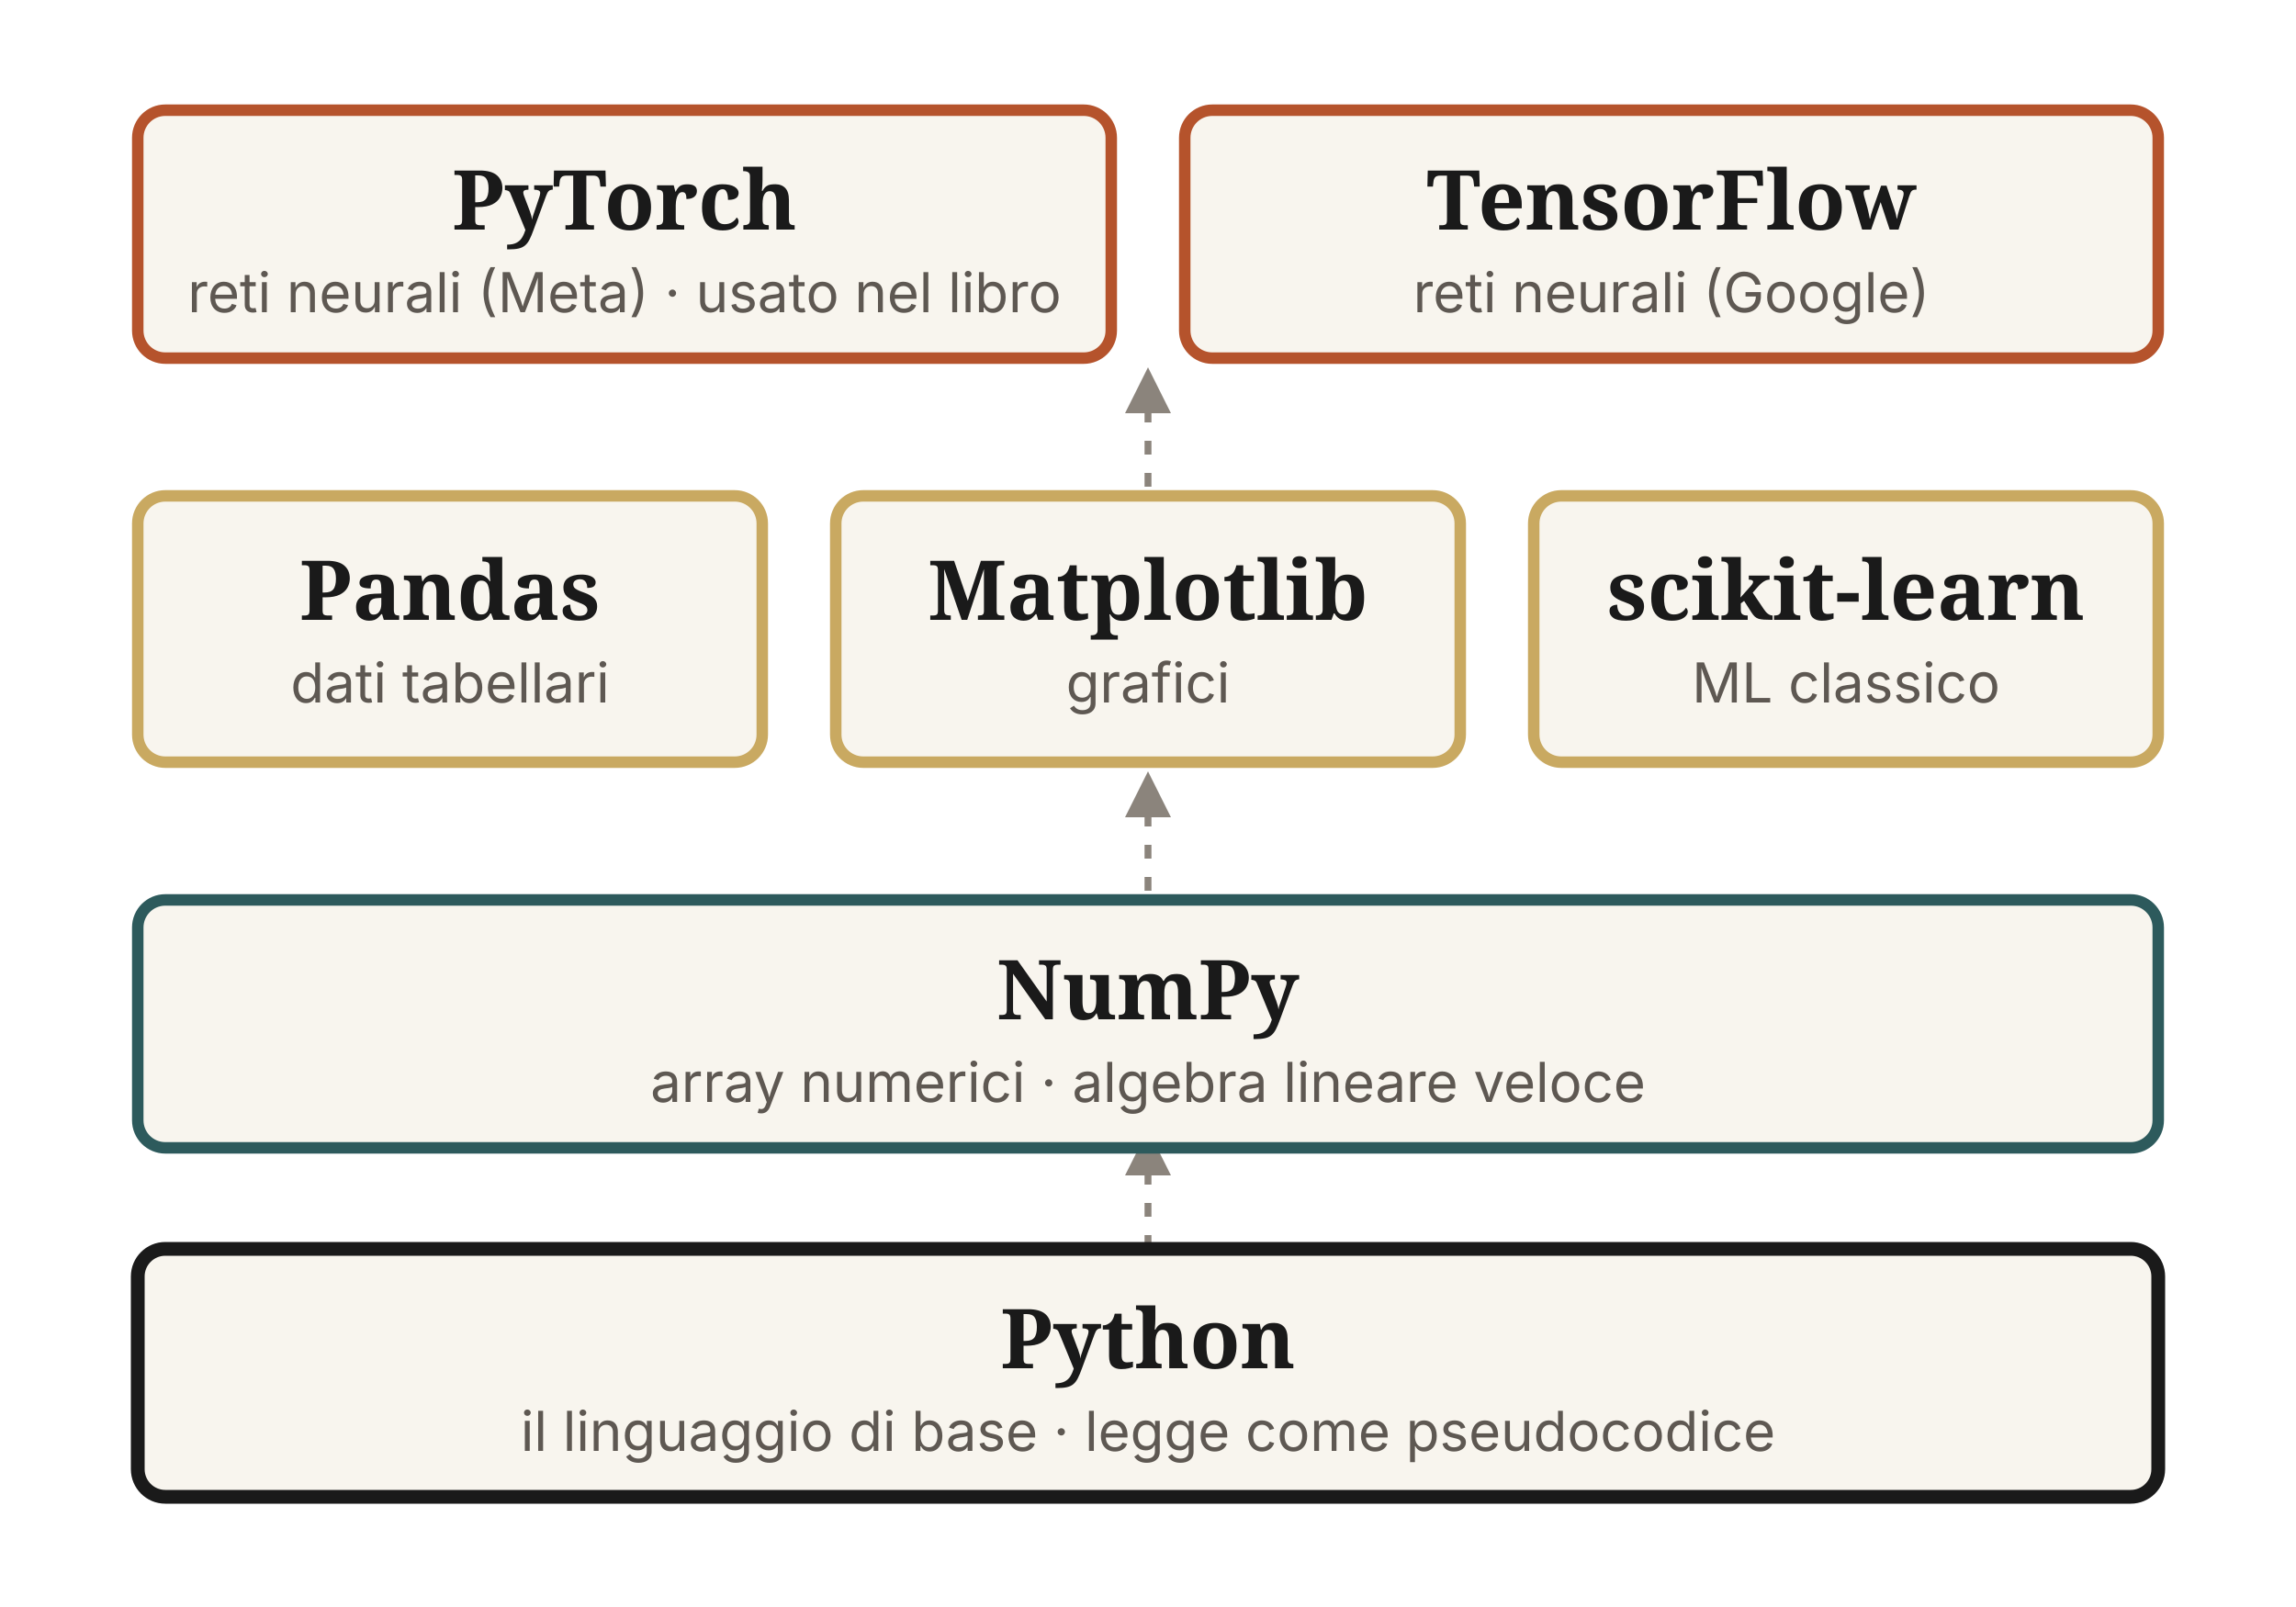
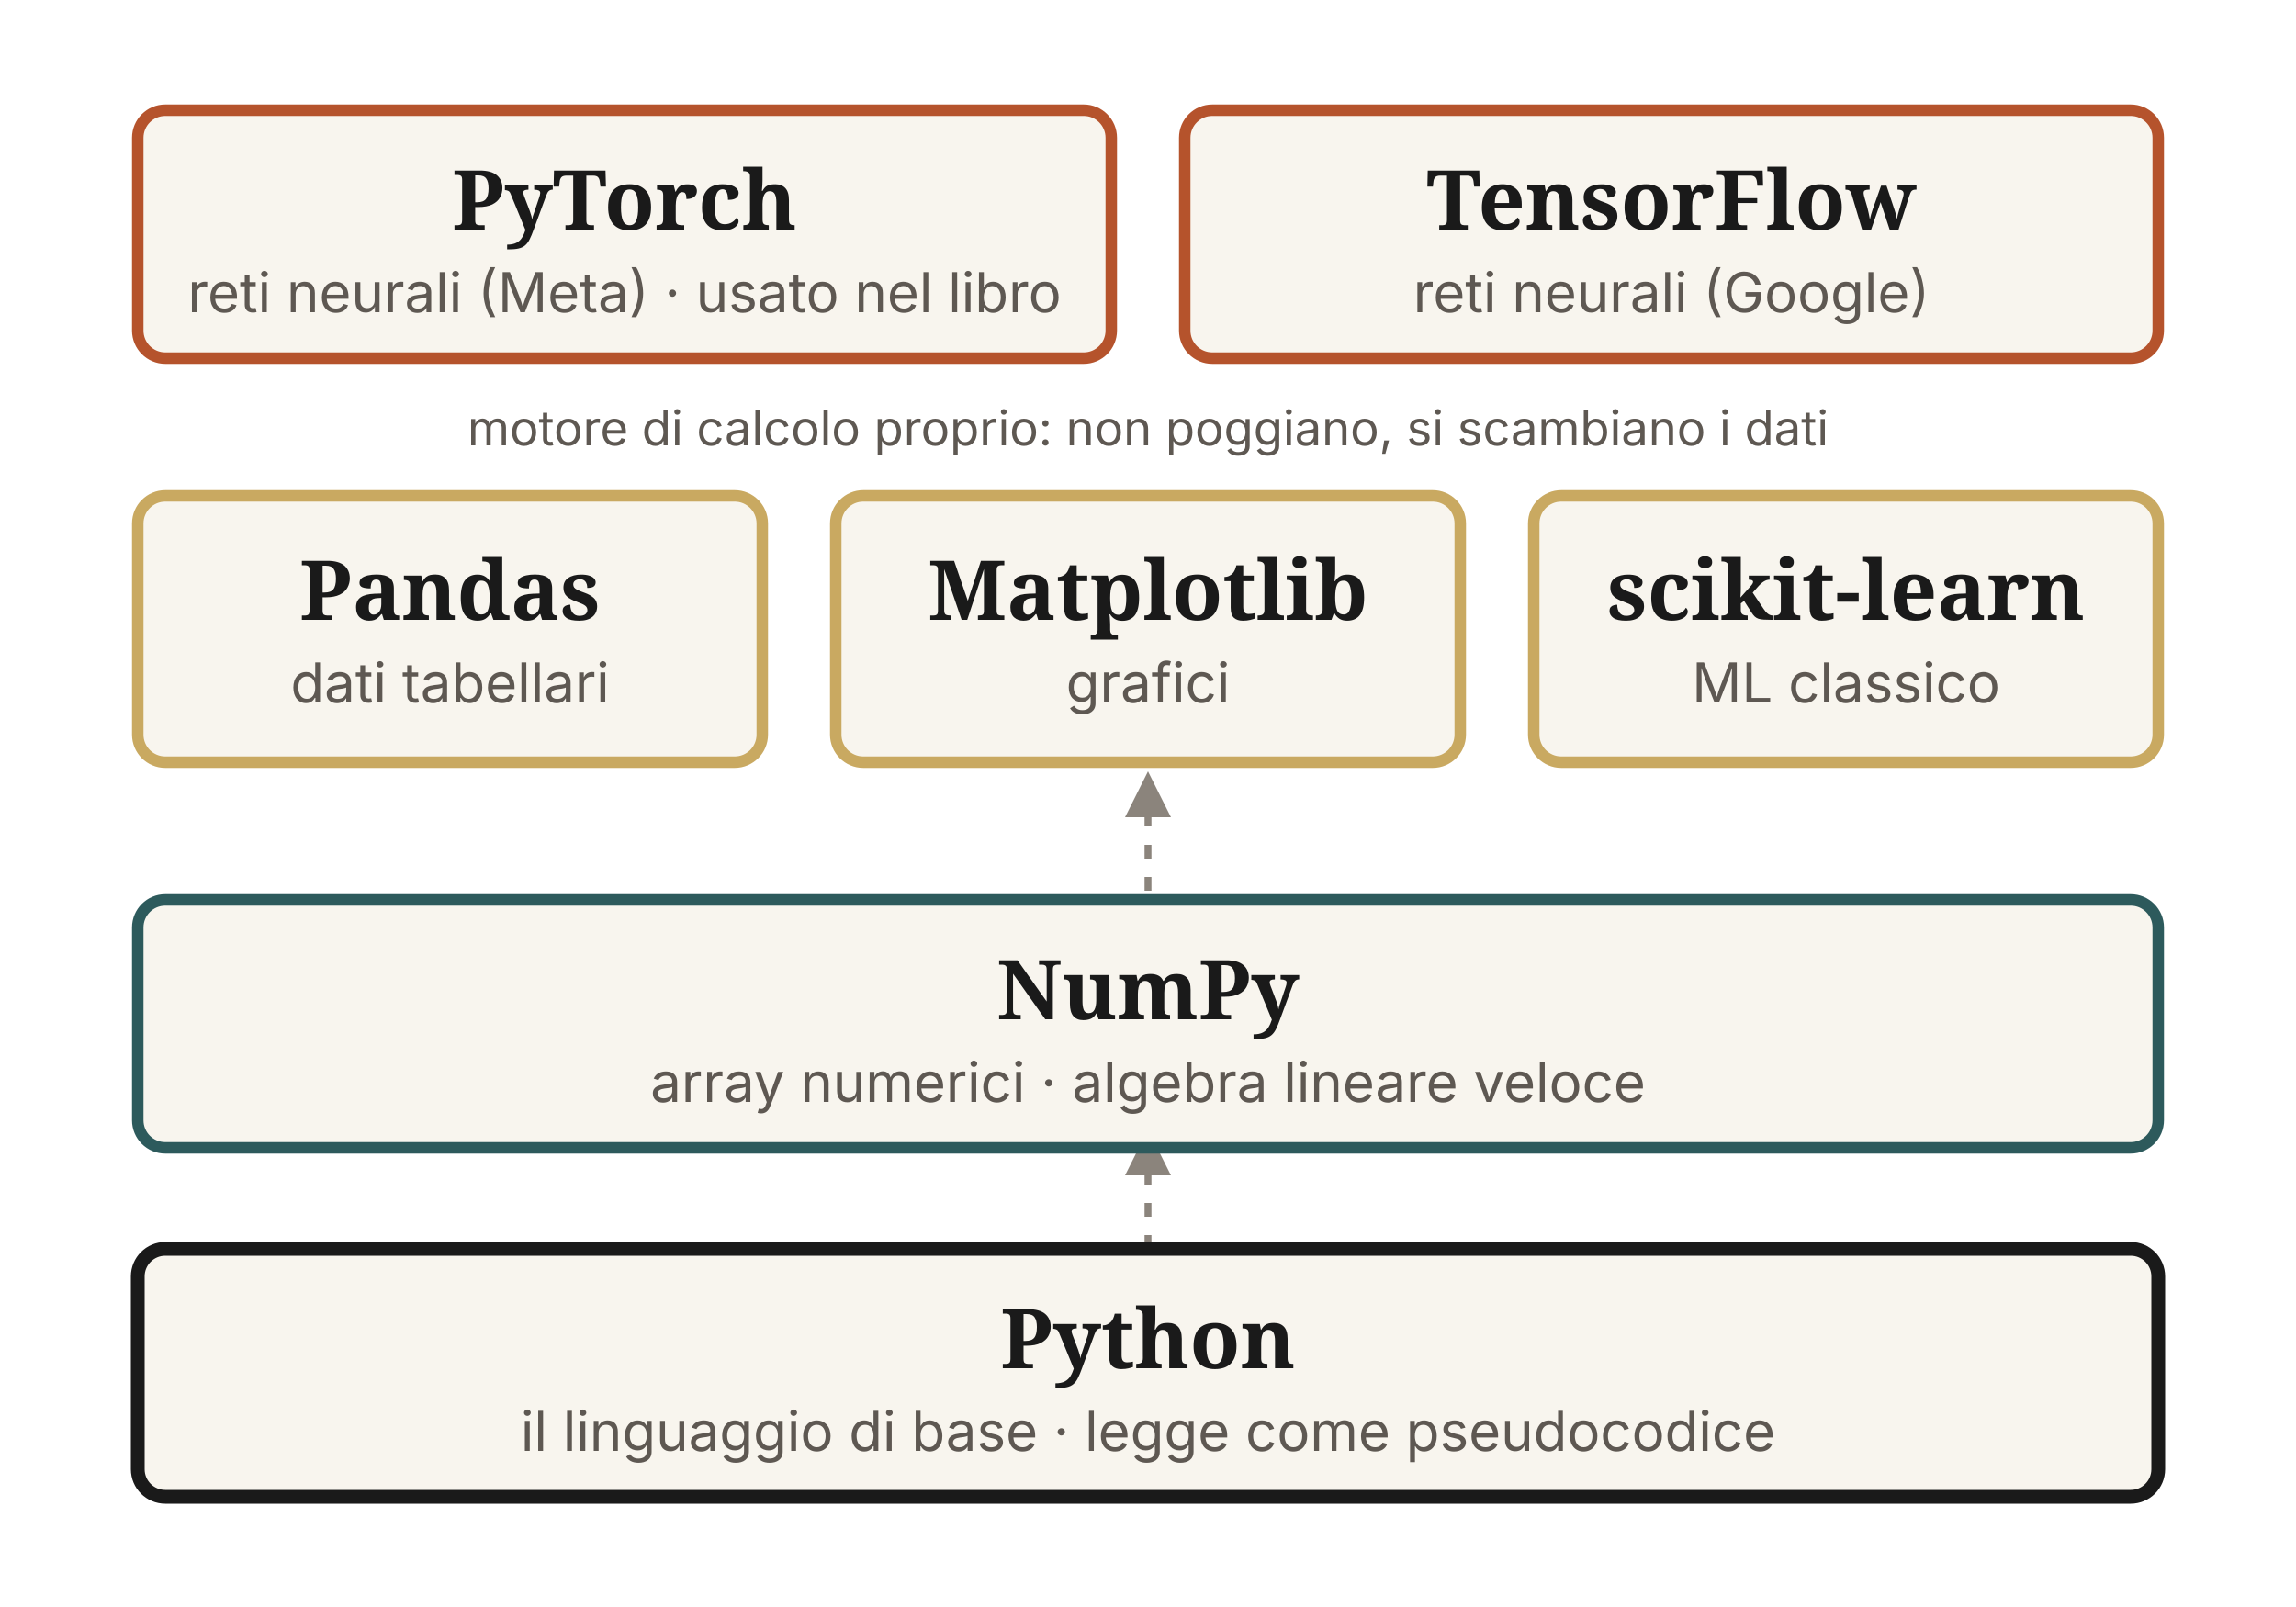
<svg xmlns="http://www.w3.org/2000/svg" viewBox="0 0 500 350" role="img" aria-label="Diagramma a strati dello stack scientifico di Python: alla base Python, sopra NumPy, poi Pandas Matplotlib e scikit-learn, in cima PyTorch e TensorFlow">
  <style>
    .box   { fill:#F8F5EE; }
    .name  { font-family:Fraunces, Georgia, serif; font-size:18px; font-weight:600; fill:#1A1A1A; }
    .desc  { font-family:Inter, system-ui, sans-serif; font-size:12px; fill:#5E5852; }
    .conn  { stroke:#8B847C; stroke-width:1.5; stroke-dasharray:3 4; }
  </style>
  <line class="conn" x1="250" y1="272" x2="250" y2="250" />
  <polygon points="250,246 245,256 255,256" fill="#8B847C" />
  <line class="conn" x1="250" y1="194" x2="250" y2="172" />
  <polygon points="250,168 245,178 255,178" fill="#8B847C" />
-   <line class="conn" x1="250" y1="106" x2="250" y2="84" />
-   <polygon points="250,80 245,90 255,90" fill="#8B847C" />
+   <text x="250" y="97" text-anchor="middle" font-family="Inter, system-ui, sans-serif" font-size="10.5" fill="#5E5852">motore di calcolo proprio: non poggiano, si scambiano i dati</text>
  <rect class="box" x="30" y="24" width="212" height="54" rx="6" stroke="#B5532C" stroke-width="2.5" />
  <text class="name" x="136" y="50" text-anchor="middle">PyTorch</text>
  <text class="desc" x="136" y="68" text-anchor="middle">reti neurali (Meta) · usato nel libro</text>
  <rect class="box" x="258" y="24" width="212" height="54" rx="6" stroke="#B5532C" stroke-width="2.5" />
  <text class="name" x="364" y="50" text-anchor="middle">TensorFlow</text>
  <text class="desc" x="364" y="68" text-anchor="middle">reti neurali (Google)</text>
  <rect class="box" x="30" y="108" width="136" height="58" rx="6" stroke="#C9A961" stroke-width="2.5" />
  <text class="name" x="98" y="135" text-anchor="middle">Pandas</text>
  <text class="desc" x="98" y="153" text-anchor="middle">dati tabellari</text>
  <rect class="box" x="182" y="108" width="136" height="58" rx="6" stroke="#C9A961" stroke-width="2.5" />
  <text class="name" x="250" y="135" text-anchor="middle">Matplotlib</text>
  <text class="desc" x="250" y="153" text-anchor="middle">grafici</text>
  <rect class="box" x="334" y="108" width="136" height="58" rx="6" stroke="#C9A961" stroke-width="2.5" />
  <text class="name" x="402" y="135" text-anchor="middle">scikit-learn</text>
  <text class="desc" x="402" y="153" text-anchor="middle">ML classico</text>
  <rect class="box" x="30" y="196" width="440" height="54" rx="6" stroke="#2D5A5C" stroke-width="2.5" />
  <text class="name" x="250" y="222" text-anchor="middle">NumPy</text>
  <text class="desc" x="250" y="240" text-anchor="middle">array numerici · algebra lineare veloce</text>
  <rect class="box" x="30" y="272" width="440" height="54" rx="6" stroke="#1A1A1A" stroke-width="3" />
  <text class="name" x="250" y="298" text-anchor="middle">Python</text>
  <text class="desc" x="250" y="316" text-anchor="middle">il linguaggio di base · legge come pseudocodice</text>
</svg>
